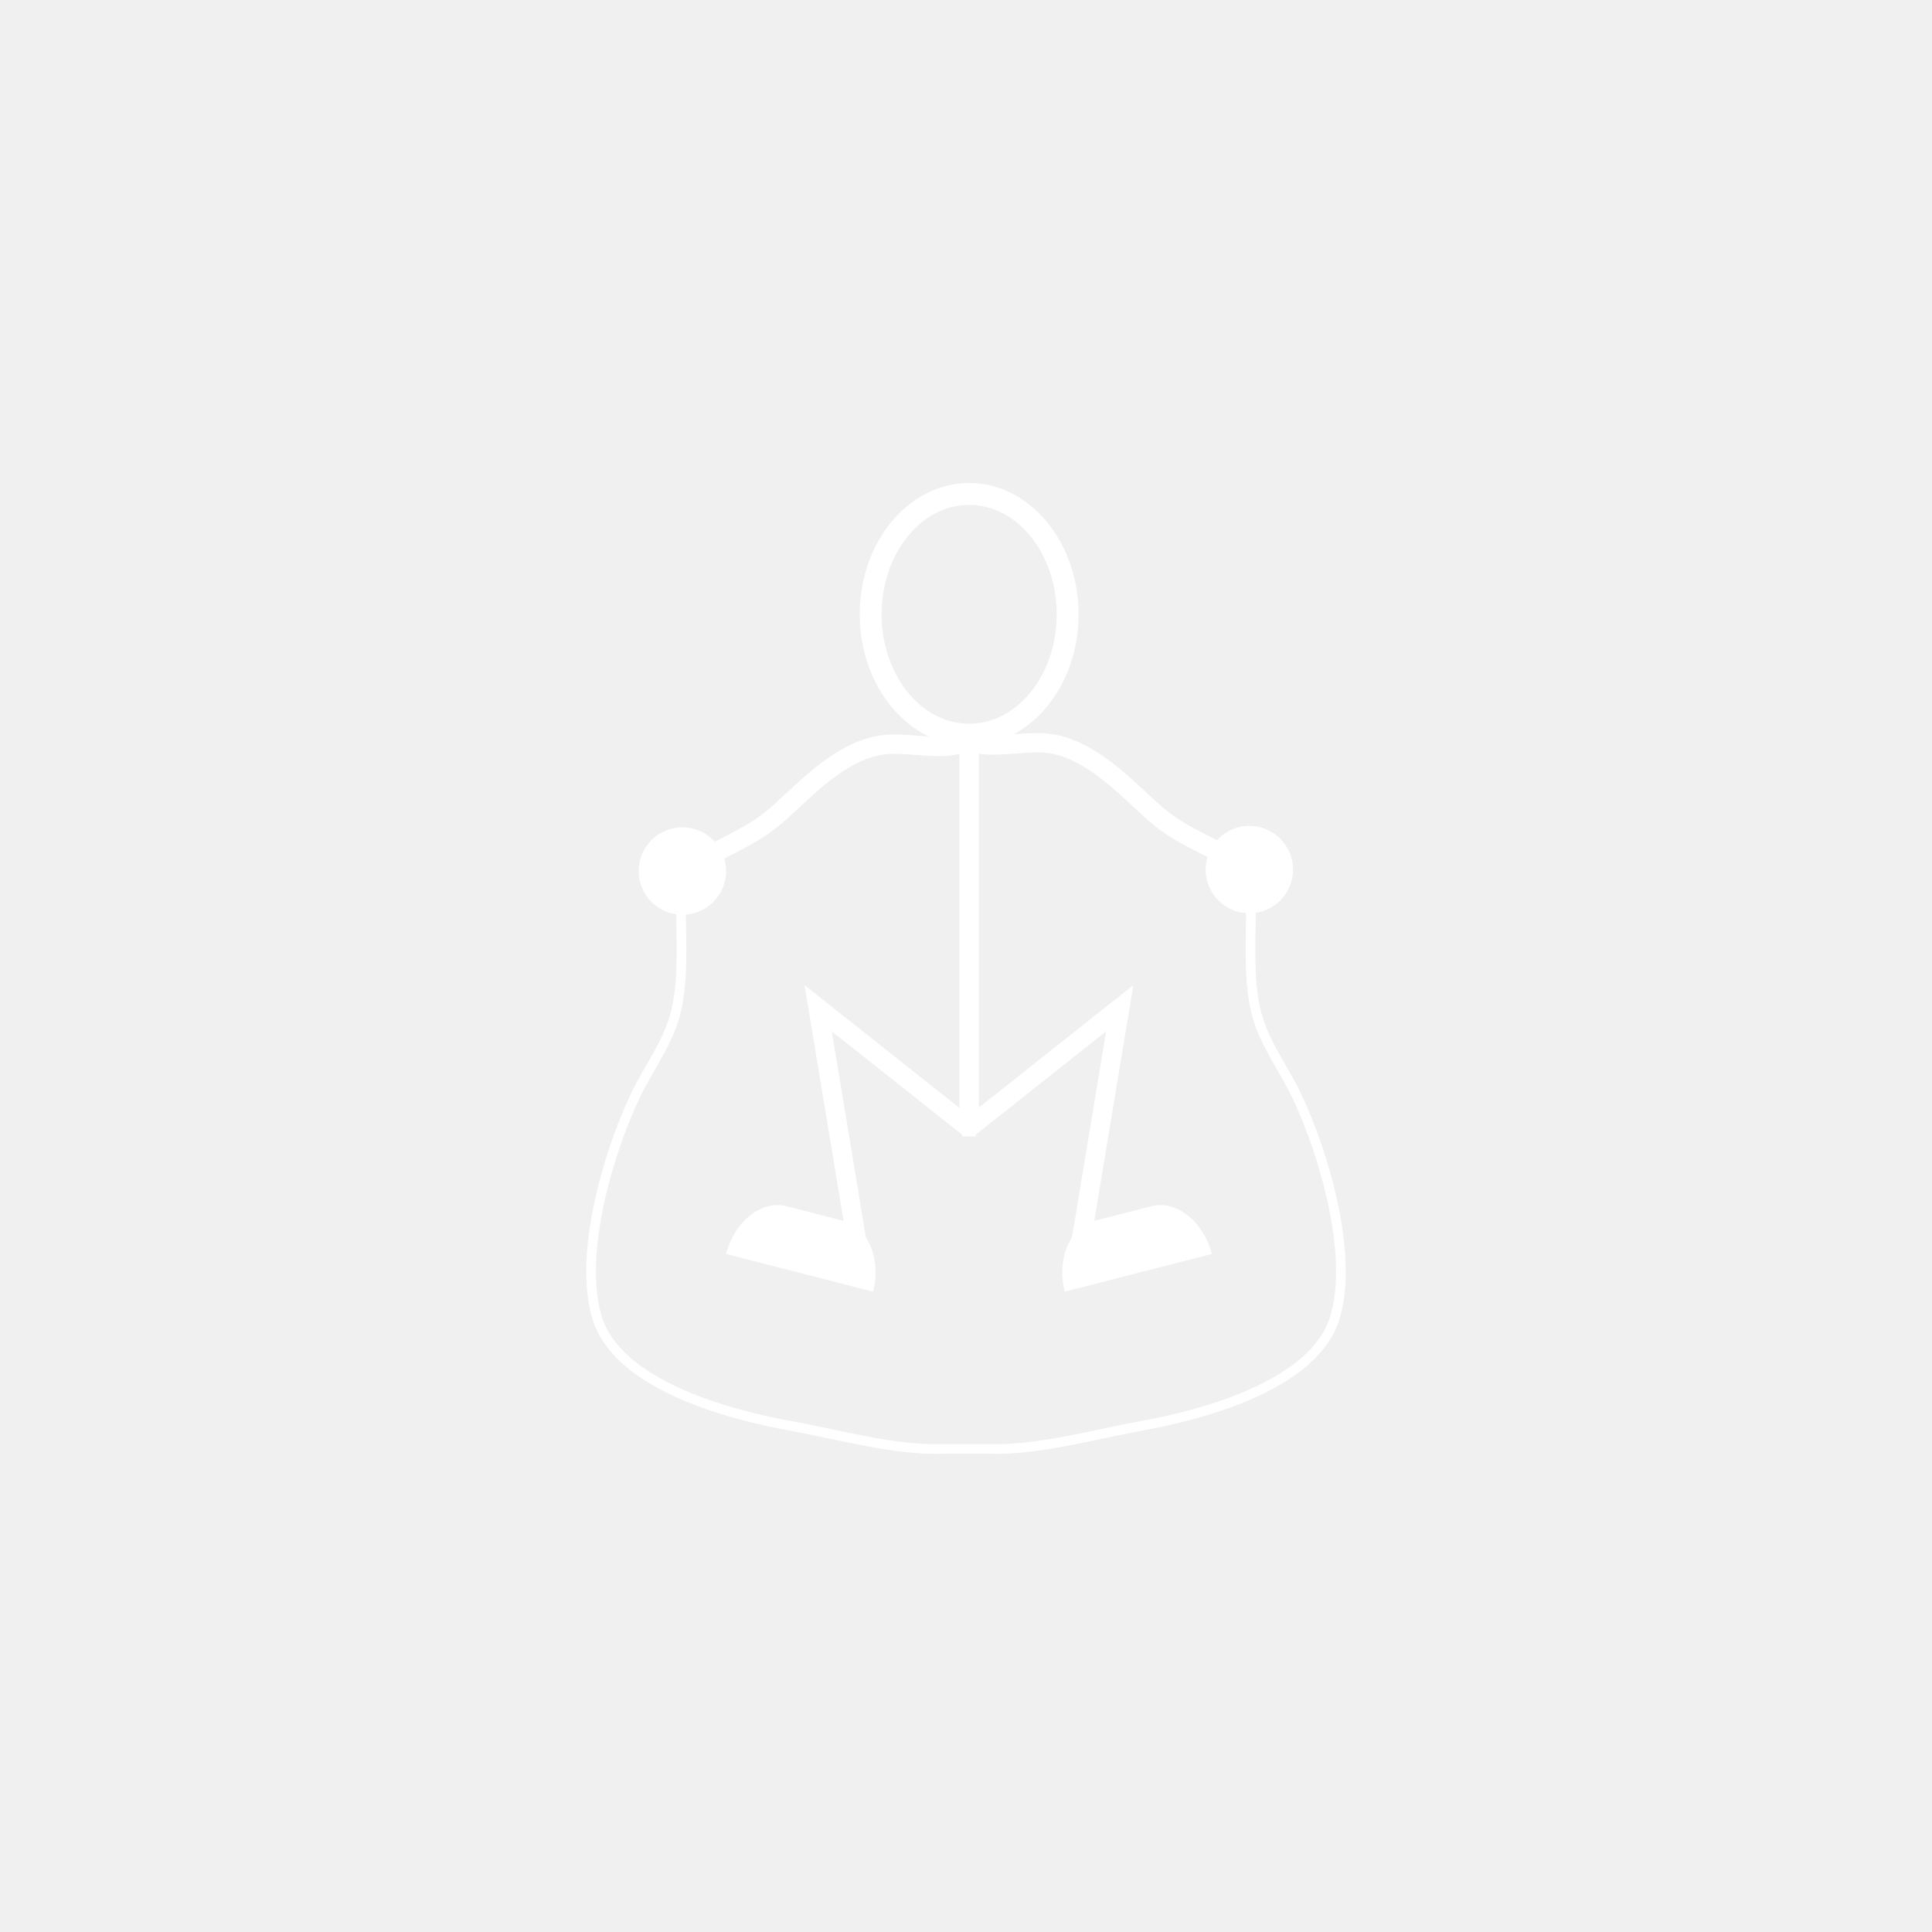
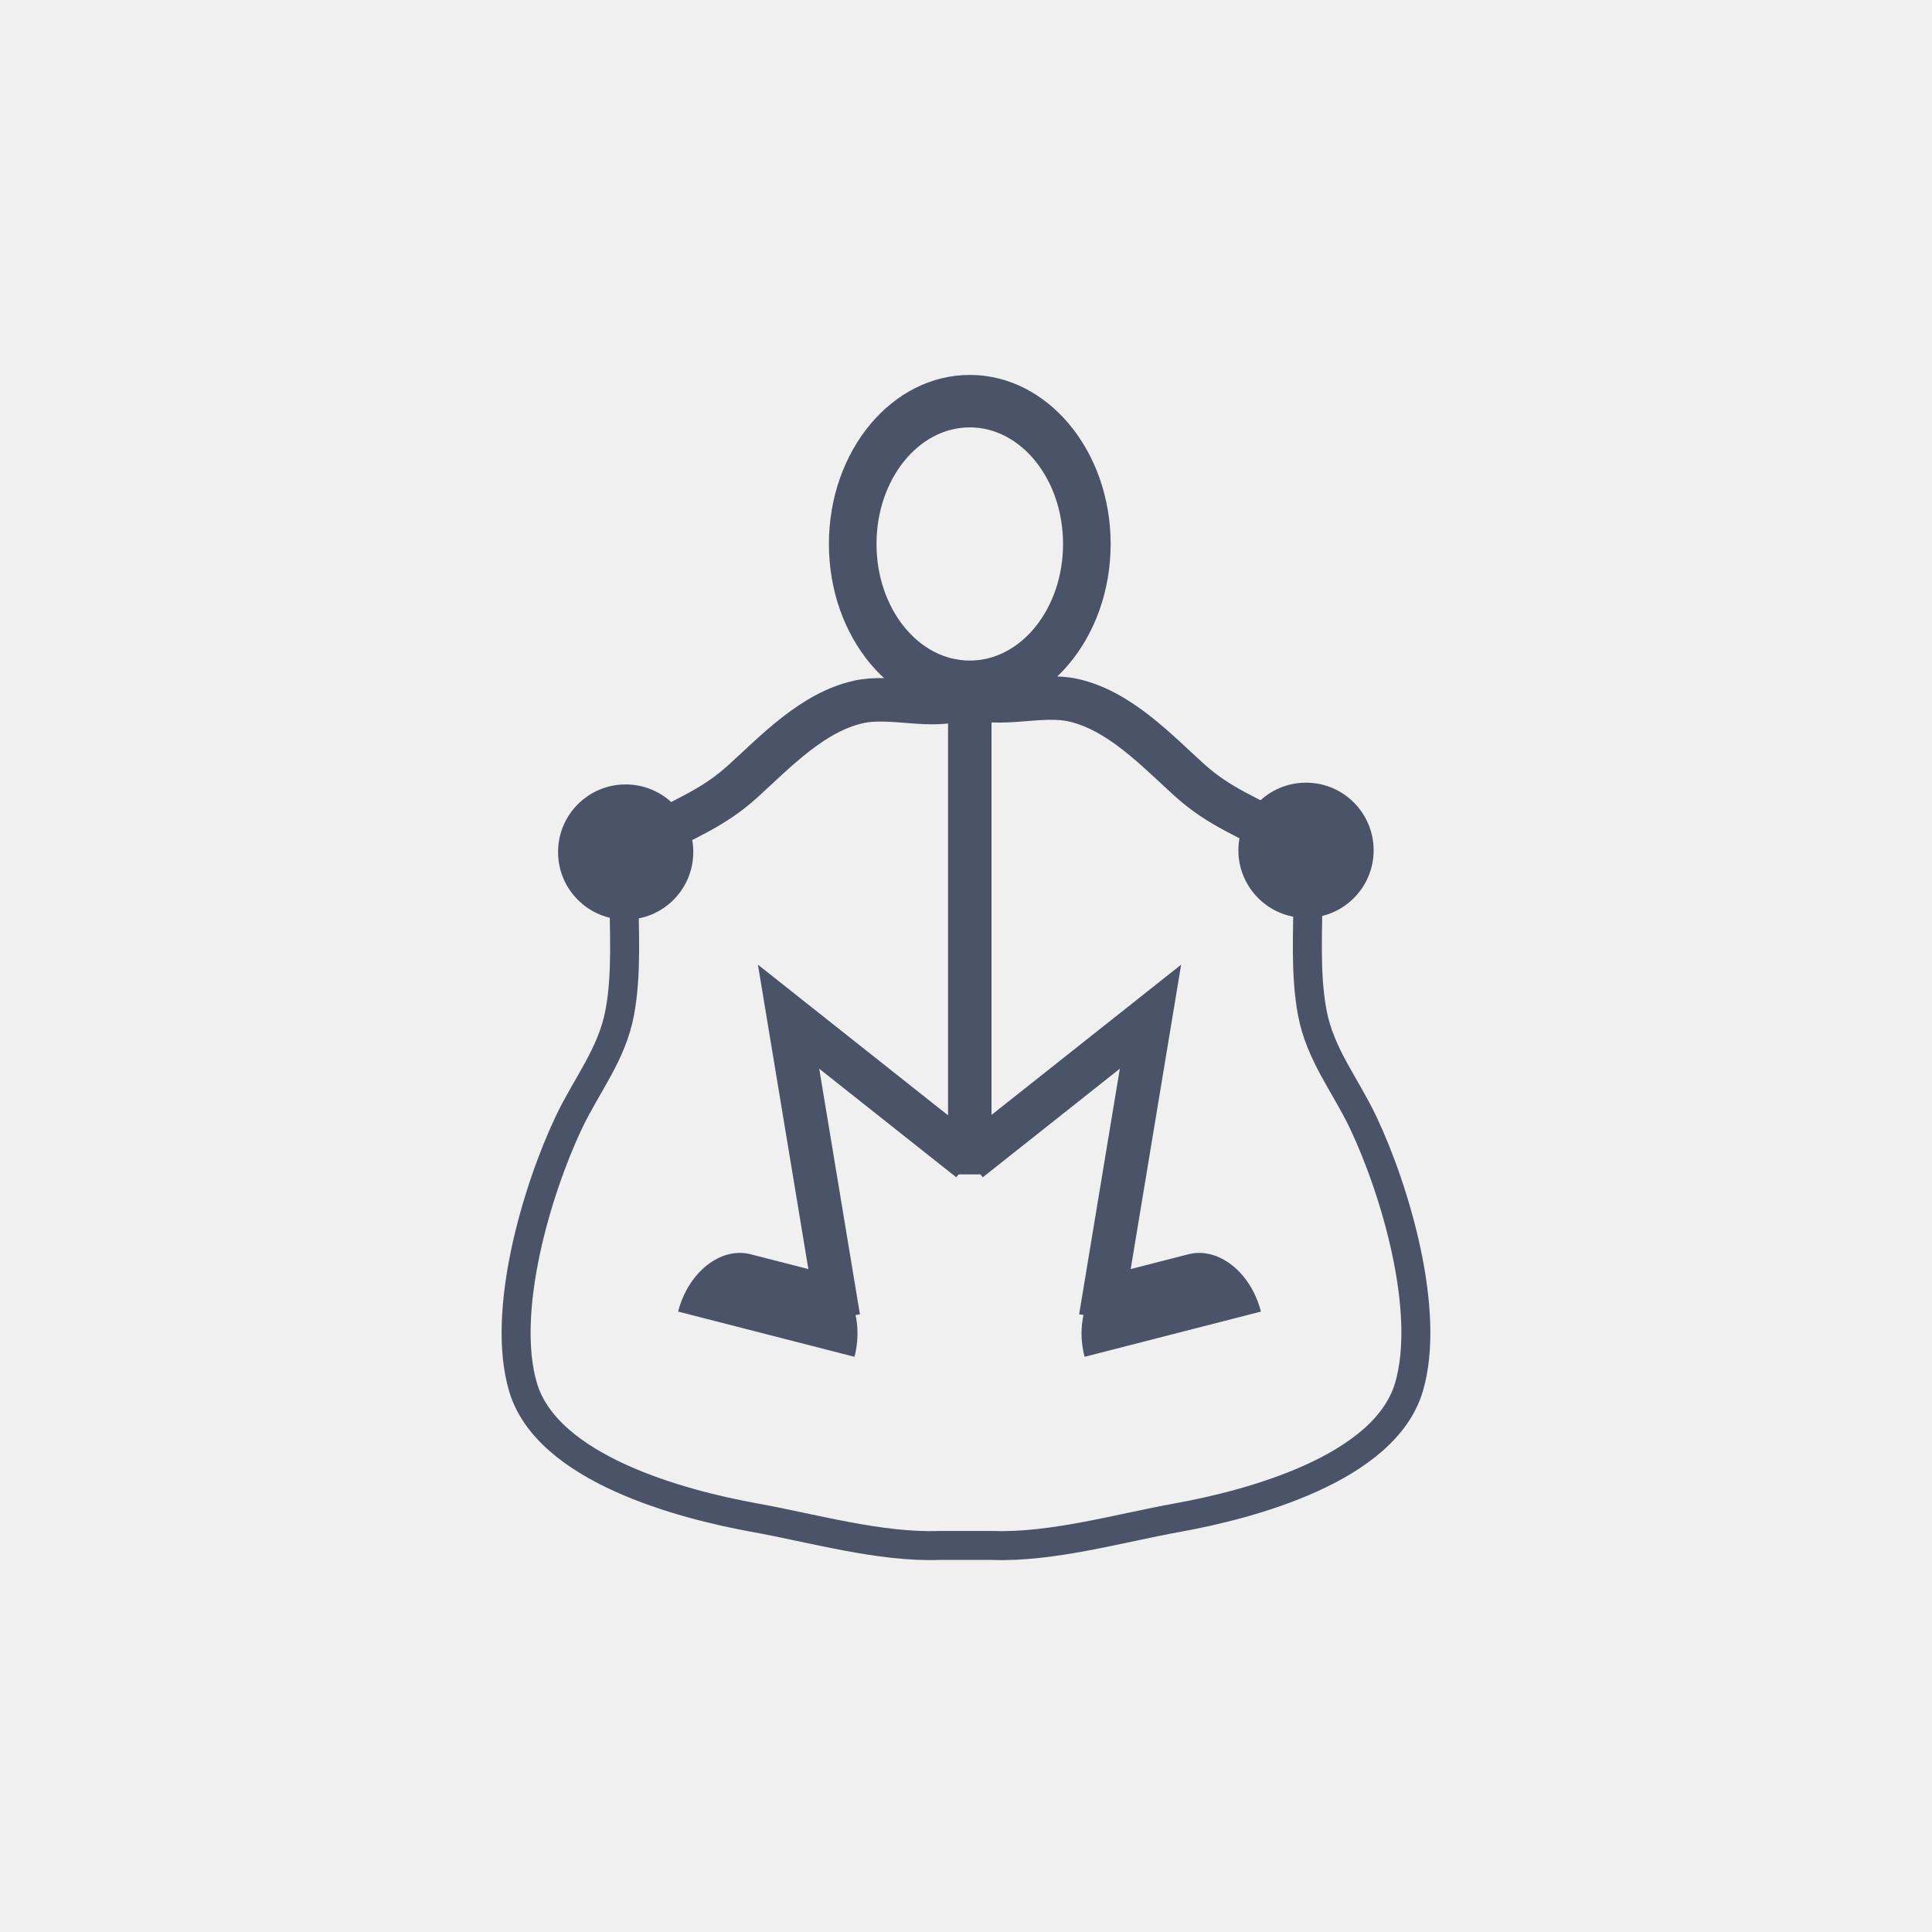
- <svg xmlns="http://www.w3.org/2000/svg" version="1.1" x="0px" y="0px" width="400px" height="400px" viewBox="0 0 400 400" enable-background="new 0 0 400 400" xml:space="preserve">
-   <g id="Layer_1">
-     <path fill="#FFFFFF" d="M-1150.296,180.463c-27.45,0-49.704,22.253-49.704,49.704s22.254,49.704,49.704,49.704   c27.451,0,49.703-22.253,49.703-49.704S-1122.846,180.463-1150.296,180.463z M-1150.297,271.588   c-22.876,0-41.42-18.546-41.42-41.421s18.544-41.42,41.42-41.42c22.875,0,41.42,18.545,41.42,41.42   S-1127.421,271.588-1150.297,271.588z" />
-     <path fill="#FFFFFF" d="M-969.704,180.463c-27.451,0-49.706,22.253-49.706,49.704s22.255,49.704,49.706,49.704   S-920,257.618-920,230.167S-942.253,180.463-969.704,180.463z M-969.706,271.588c-22.874,0-41.422-18.546-41.422-41.421   s18.548-41.42,41.422-41.42c22.876,0,41.423,18.545,41.423,41.42S-946.83,271.588-969.706,271.588z" />
-     <path fill="#FFFFFF" d="M-1150.297,211.942c-10.064,0-18.225,8.162-18.225,18.225c0,10.064,8.161,18.226,18.225,18.226   s18.225-8.161,18.225-18.226C-1132.072,220.104-1140.232,211.942-1150.297,211.942z M-1150.297,244.745   c-8.053,0-14.581-6.524-14.581-14.578s6.528-14.58,14.581-14.58s14.58,6.526,14.58,14.58S-1142.244,244.745-1150.297,244.745z" />
-     <path fill="#FFFFFF" d="M-969.706,211.942c-10.063,0-18.224,8.162-18.224,18.225c0,10.064,8.16,18.226,18.224,18.226   c10.064,0,18.226-8.161,18.226-18.226C-951.48,220.104-959.642,211.942-969.706,211.942z M-969.706,244.745   c-8.052,0-14.58-6.524-14.58-14.578s6.528-14.58,14.58-14.58c8.054,0,14.578,6.526,14.578,14.58S-961.652,244.745-969.706,244.745z   " />
-     <circle fill="#FFFFFF" cx="-1069.114" cy="230.167" r="14.911" />
-     <polyline fill="none" stroke="#FFFFFF" stroke-width="6.627" stroke-miterlimit="10" points="-1074.801,233.48 -1118.818,150.641    -1019.41,150.641 -1019.41,147.327 -1069.114,230.167 -969.706,230.167 -1019.41,147.327  " />
-     <path fill="#FFFFFF" d="M-1003.24,133.396c0,2.744-2.331,4.97-5.207,4.97h-22.722c-2.876,0-5.207-2.226-5.207-4.97l0,0   c0-2.746,2.331-4.971,5.207-4.971h22.722C-1005.571,128.425-1003.24,130.65-1003.24,133.396L-1003.24,133.396z" />
-     <line fill="none" stroke="#FFFFFF" stroke-width="6.627" stroke-miterlimit="10" x1="-1019.808" y1="133.396" x2="-1019.41" y2="147.327" />
-     <path fill="none" stroke="#FFFFFF" stroke-width="4.191" stroke-miterlimit="10" d="M-1054.203,260.014   c0,0.915-1.187,1.656-2.649,1.656h-7.954c-1.463,0-2.65-0.741-2.65-1.656l0,0c0-0.914,1.188-1.656,2.65-1.656h7.954   C-1055.39,258.357-1054.203,259.1-1054.203,260.014L-1054.203,260.014z" />
-     <path fill="none" stroke="#FFFFFF" stroke-width="4.191" stroke-miterlimit="10" d="M-1068.173,198.688   c0,0.916-1.188,1.658-2.651,1.658h-7.953c-1.463,0-2.65-0.742-2.65-1.658l0,0c0-0.914,1.187-1.656,2.65-1.656h7.953   C-1069.362,197.032-1068.173,197.774-1068.173,198.688L-1068.173,198.688z" />
-     <line fill="none" stroke="#FFFFFF" stroke-width="4.646" stroke-miterlimit="10" x1="-1074.801" y1="198.688" x2="-1060.831" y2="260.014" />
-     <path fill="none" stroke="#FFFFFF" stroke-width="6.627" stroke-miterlimit="10" d="M-1131.878,133.408   c-2.107-0.704-3.813-1.542-4.992-2.472c-1.178-0.932-1.83-1.954-1.83-3.029c0-1.074,0.652-2.097,1.83-3.026   c1.178-0.931,2.884-1.769,4.992-2.472c2.107-0.705,4.617-1.274,7.404-1.667c2.787-0.395,5.852-0.612,9.068-0.612   c3.216,0,6.279,0.217,9.066,0.612c2.786,0.394,4.912,0.479,4.912,0.479l-49.646,110.604" />
-     <g>
-       <path d="M-219.086,60c-17.518,0-31.718,17.041-31.718,38.061c0,21.021,14.2,38.062,31.718,38.062    c17.517,0,31.718-17.04,31.718-38.062C-187.368,77.041-201.569,60-219.086,60z M-219.086,129.779    c-14.014,0-25.374-14.201-25.374-31.718c0-17.516,11.36-31.718,25.374-31.718s25.374,14.202,25.374,31.718    C-193.712,115.578-205.072,129.779-219.086,129.779z" />
-       <line fill="none" stroke="#000000" stroke-width="6.344" stroke-miterlimit="10" x1="-219.086" y1="136.123" x2="-219.086" y2="246.925" />
-       <polyline fill="none" stroke="#000000" stroke-width="6.344" stroke-miterlimit="10" points="-250.804,284.986 -262.856,212.245     -219.086,246.925   " />
-       <path d="M-289.535,283.473L-289.535,283.473c2.438-9.502,10.281-15.699,17.521-13.842l16.384,4.201    c7.241,1.857,11.134,11.064,8.697,20.567l0,0" />
-       <path fill="none" stroke="#000000" stroke-width="6.344" stroke-miterlimit="10" d="M-220.989,135.277    c-7.154,2.787-17.047-0.828-24.957,0.934c-11.074,2.464-19.983,11.93-27.947,19.167c-7.588,6.894-14.373,8.922-22.373,13.732" />
-       <circle cx="-302.205" cy="172.475" r="12.669" />
-       <path fill="none" stroke="#000000" stroke-width="6.344" stroke-miterlimit="10" d="M-219.086,134.854    c7.155,2.787,17.047-0.828,24.959,0.933c11.073,2.464,19.981,11.931,27.946,19.167c7.588,6.893,14.372,8.922,22.373,13.732" />
-       <circle cx="-137.871" cy="172.051" r="12.669" />
-       <polyline fill="none" stroke="#000000" stroke-width="6.344" stroke-miterlimit="10" points="-187.492,284.986 -175.438,212.245     -219.21,246.925   " />
-       <path d="M-148.761,283.473L-148.761,283.473c-2.437-9.502-10.28-15.699-17.521-13.842l-16.385,4.201    c-7.24,1.857-11.133,11.064-8.696,20.567l0,0" />
-       <path fill="none" stroke="#000000" stroke-width="2.537" stroke-miterlimit="10" d="M-137.389,181.796    c0,9.68-0.743,19.925,1.013,29.393c1.893,10.192,8.034,17.563,12.329,26.64c7.787,16.467,16.392,45.653,11.062,63.839    c-5.803,19.795-38.38,28.406-55.902,31.57c-14.077,2.541-30.283,7.223-44.624,6.726h-12.976    c-14.341,0.497-30.547-4.185-44.623-6.726c-17.523-3.164-50.101-11.775-55.903-31.57c-5.33-18.186,3.274-47.372,11.062-63.839    c4.295-9.076,10.437-16.447,12.329-26.64c1.756-9.468,1.013-19.713,1.013-29.393" />
-       <rect x="-221.158" y="245.283" width="4.027" height="4.127" />
-     </g>
-     <path d="M-730.297,180.463c-27.449,0-49.703,22.253-49.703,49.704s22.254,49.704,49.703,49.704   c27.451,0,49.703-22.253,49.703-49.704S-702.846,180.463-730.297,180.463z M-730.297,271.588c-22.876,0-41.42-18.546-41.42-41.421   s18.544-41.42,41.42-41.42c22.875,0,41.42,18.545,41.42,41.42S-707.422,271.588-730.297,271.588z" />
-     <path d="M-549.704,180.463c-27.451,0-49.706,22.253-49.706,49.704s22.255,49.704,49.706,49.704S-500,257.618-500,230.167   S-522.253,180.463-549.704,180.463z M-549.706,271.588c-22.874,0-41.422-18.546-41.422-41.421s18.548-41.42,41.422-41.42   c22.876,0,41.423,18.545,41.423,41.42S-526.83,271.588-549.706,271.588z" />
-     <path d="M-730.297,211.942c-10.064,0-18.225,8.162-18.225,18.225c0,10.064,8.16,18.226,18.225,18.226s18.225-8.161,18.225-18.226   C-712.072,220.104-720.232,211.942-730.297,211.942z M-730.297,244.745c-8.053,0-14.58-6.524-14.58-14.578s6.527-14.58,14.58-14.58   s14.58,6.526,14.58,14.58S-722.244,244.745-730.297,244.745z" />
-     <path d="M-549.706,211.942c-10.063,0-18.224,8.162-18.224,18.225c0,10.064,8.16,18.226,18.224,18.226   c10.064,0,18.226-8.161,18.226-18.226C-531.48,220.104-539.642,211.942-549.706,211.942z M-549.706,244.745   c-8.052,0-14.58-6.524-14.58-14.578s6.528-14.58,14.58-14.58c8.054,0,14.578,6.526,14.578,14.58S-541.652,244.745-549.706,244.745z   " />
-     <circle cx="-649.114" cy="230.167" r="14.911" />
-     <polyline fill="none" stroke="#000000" stroke-width="6.627" stroke-miterlimit="10" points="-654.801,233.48 -698.818,150.641    -599.41,150.641 -599.41,147.327 -649.114,230.167 -549.706,230.167 -599.41,147.327  " />
-     <path d="M-583.24,133.396c0,2.744-2.331,4.97-5.207,4.97h-22.722c-2.876,0-5.207-2.226-5.207-4.97l0,0   c0-2.746,2.331-4.971,5.207-4.971h22.722C-585.571,128.425-583.24,130.65-583.24,133.396L-583.24,133.396z" />
-     <line x1="-599.808" y1="133.396" x2="-599.41" y2="147.327" />
-     <path d="M-634.203,260.014c0,0.915-1.187,1.656-2.649,1.656h-7.954c-1.463,0-2.65-0.741-2.65-1.656l0,0   c0-0.914,1.188-1.656,2.65-1.656h7.954C-635.39,258.357-634.203,259.1-634.203,260.014L-634.203,260.014z" />
-     <path d="M-648.174,198.688c0,0.916-1.188,1.658-2.65,1.658h-7.953c-1.463,0-2.65-0.742-2.65-1.658l0,0   c0-0.914,1.188-1.656,2.65-1.656h7.953C-649.361,197.031-648.174,197.773-648.174,198.688L-648.174,198.688z" />
-     <line fill="none" stroke="#000000" stroke-width="4.646" stroke-miterlimit="10" x1="-654.801" y1="198.688" x2="-640.83" y2="260.014" />
-     <path fill="none" stroke="#000000" stroke-width="6.627" stroke-miterlimit="10" d="M-711.878,133.408   c-2.107-0.704-3.813-1.542-4.991-2.472c-1.178-0.932-1.83-1.954-1.83-3.029c0-1.074,0.652-2.097,1.83-3.026   c1.178-0.931,2.884-1.769,4.991-2.472c2.107-0.705,4.616-1.274,7.403-1.667c2.787-0.395,5.852-0.612,9.068-0.612   c3.216,0,6.279,0.217,9.066,0.612c2.785,0.394,4.912,0.479,4.912,0.479l-49.646,110.604" />
-     <g>
-       <rect x="545" y="233.699" width="150" height="50" />
-       <rect x="595" y="174.394" width="100" height="50" />
-       <rect x="645" y="116.301" width="50" height="50" />
-     </g>
-     <g>
-       <rect x="965" y="233.699" fill="#FFFFFF" width="150" height="50" />
-       <rect x="1015" y="174.395" fill="#FFFFFF" width="100" height="50" />
-       <rect x="1065" y="116.301" fill="#FFFFFF" width="50" height="50" />
-     </g>
-     <path fill="#FFFFFF" d="M200.652,100c-12.513,0-22.655,12.172-22.655,27.187c0,15.016,10.143,27.187,22.655,27.187   c12.512,0,22.655-12.171,22.655-27.187C223.308,112.172,213.164,100,200.652,100z M200.652,149.842   c-10.01,0-18.124-10.144-18.124-22.656c0-12.512,8.114-22.655,18.124-22.655s18.124,10.144,18.124,22.655   C218.776,139.699,210.662,149.842,200.652,149.842z" />
-     <line fill="none" stroke="#FFFFFF" stroke-width="4" stroke-miterlimit="10" x1="200.652" y1="154.374" x2="200.652" y2="233.518" />
-     <polyline fill="none" stroke="#FFFFFF" stroke-width="4" stroke-miterlimit="10" points="177.997,260.704 169.388,208.747    200.652,233.518  " />
-     <path fill="#FFFFFF" d="M150.331,259.624L150.331,259.624c1.741-6.788,7.344-11.215,12.516-9.888l11.703,3.001   c5.172,1.326,7.952,7.903,6.212,14.691l0,0" />
-     <path fill="none" stroke="#FFFFFF" stroke-width="4" stroke-miterlimit="10" d="M199.293,153.77   c-5.11,1.991-12.177-0.591-17.827,0.667c-7.91,1.76-14.273,8.522-19.962,13.69c-5.42,4.924-10.267,6.373-15.98,9.809" />
-     <circle fill="#FFFFFF" cx="141.282" cy="180.339" r="9.049" />
-     <path fill="none" stroke="#FFFFFF" stroke-width="4" stroke-miterlimit="10" d="M200.652,153.467   c5.11,1.991,12.177-0.591,17.827,0.667c7.909,1.76,14.272,8.522,19.962,13.69c5.42,4.924,10.266,6.374,15.98,9.809" />
-     <circle fill="#FFFFFF" cx="258.663" cy="180.037" r="9.05" />
-     <polyline fill="none" stroke="#FFFFFF" stroke-width="4" stroke-miterlimit="10" points="223.219,260.704 231.828,208.747    200.563,233.518  " />
-     <path fill="#FFFFFF" d="M250.885,259.624L250.885,259.624c-1.741-6.788-7.344-11.215-12.516-9.888l-11.703,3.001   c-5.172,1.326-7.952,7.903-6.211,14.691l0,0" />
-     <path fill="none" stroke="#FFFFFF" stroke-width="2" stroke-miterlimit="10" d="M259.007,186.998c0,6.915-0.53,14.232,0.724,20.995   c1.352,7.28,5.738,12.546,8.807,19.028c5.562,11.762,11.708,32.609,7.9,45.6c-4.145,14.139-27.414,20.29-39.93,22.55   c-10.055,1.815-21.63,5.159-31.874,4.804h-9.269c-10.243,0.355-21.819-2.988-31.873-4.804c-12.517-2.26-35.786-8.411-39.931-22.55   c-3.808-12.99,2.338-33.838,7.9-45.6c3.068-6.482,7.455-11.748,8.807-19.028c1.254-6.763,0.724-14.08,0.724-20.995" />
-     <rect x="199.172" y="232.345" fill="#FFFFFF" width="2.877" height="2.948" />
+ <svg xmlns="http://www.w3.org/2000/svg" version="1.1" id="Layer_1" x="0px" y="0px" width="400px" height="400px" viewBox="0 0 400 400" enable-background="new 0 0 400 400" xml:space="preserve">
+   <path fill="#FFFFFF" d="M-1150.296,180.463c-27.45,0-49.704,22.253-49.704,49.704s22.254,49.704,49.704,49.704  c27.451,0,49.703-22.253,49.703-49.704S-1122.846,180.463-1150.296,180.463z M-1150.297,271.588  c-22.876,0-41.42-18.546-41.42-41.421s18.544-41.42,41.42-41.42c22.875,0,41.42,18.545,41.42,41.42  S-1127.421,271.588-1150.297,271.588z" />
+   <path fill="#FFFFFF" d="M-969.704,180.463c-27.451,0-49.706,22.253-49.706,49.704s22.255,49.704,49.706,49.704  c27.451,0,49.704-22.253,49.704-49.704S-942.253,180.463-969.704,180.463z M-969.706,271.588c-22.874,0-41.422-18.546-41.422-41.421  s18.548-41.42,41.422-41.42c22.876,0,41.423,18.545,41.423,41.42S-946.83,271.588-969.706,271.588z" />
+   <path fill="#FFFFFF" d="M-1150.297,211.941c-10.064,0-18.225,8.162-18.225,18.226s8.161,18.226,18.225,18.226  s18.225-8.16,18.225-18.226C-1132.072,220.104-1140.232,211.941-1150.297,211.941z M-1150.297,244.745  c-8.053,0-14.581-6.524-14.581-14.578s6.528-14.58,14.581-14.58c8.053,0,14.58,6.526,14.58,14.58  S-1142.244,244.745-1150.297,244.745z" />
+   <path fill="#FFFFFF" d="M-969.706,211.941c-10.063,0-18.224,8.162-18.224,18.226s8.16,18.226,18.224,18.226  s18.226-8.16,18.226-18.226C-951.48,220.104-959.642,211.941-969.706,211.941z M-969.706,244.745c-8.052,0-14.58-6.524-14.58-14.578  s6.528-14.58,14.58-14.58c8.054,0,14.578,6.526,14.578,14.58S-961.652,244.745-969.706,244.745z" />
+   <circle fill="#FFFFFF" cx="-1069.114" cy="230.167" r="14.911" />
+   <polyline fill="none" stroke="#FFFFFF" stroke-width="6.627" stroke-miterlimit="10" points="-1074.801,233.48 -1118.818,150.641   -1019.41,150.641 -1019.41,147.327 -1069.114,230.167 -969.706,230.167 -1019.41,147.327 " />
+   <path fill="#FFFFFF" d="M-1003.24,133.396c0,2.744-2.331,4.97-5.207,4.97h-22.722c-2.876,0-5.207-2.226-5.207-4.97l0,0  c0-2.746,2.331-4.971,5.207-4.971h22.722C-1005.571,128.425-1003.24,130.65-1003.24,133.396L-1003.24,133.396z" />
+   <line fill="none" stroke="#FFFFFF" stroke-width="6.627" stroke-miterlimit="10" x1="-1019.808" y1="133.396" x2="-1019.41" y2="147.327" />
+   <path fill="none" stroke="#FFFFFF" stroke-width="4.191" stroke-miterlimit="10" d="M-1054.203,260.014  c0,0.916-1.187,1.656-2.649,1.656h-7.954c-1.463,0-2.65-0.74-2.65-1.656l0,0c0-0.914,1.188-1.656,2.65-1.656h7.954  C-1055.39,258.357-1054.203,259.1-1054.203,260.014L-1054.203,260.014z" />
+   <path fill="none" stroke="#FFFFFF" stroke-width="4.191" stroke-miterlimit="10" d="M-1068.173,198.688  c0,0.916-1.188,1.658-2.651,1.658h-7.953c-1.463,0-2.65-0.742-2.65-1.658l0,0c0-0.914,1.187-1.656,2.65-1.656h7.953  C-1069.362,197.032-1068.173,197.774-1068.173,198.688L-1068.173,198.688z" />
+   <line fill="none" stroke="#FFFFFF" stroke-width="4.646" stroke-miterlimit="10" x1="-1074.801" y1="198.688" x2="-1060.831" y2="260.014" />
+   <path fill="none" stroke="#FFFFFF" stroke-width="6.627" stroke-miterlimit="10" d="M-1131.878,133.408  c-2.107-0.704-3.813-1.542-4.992-2.472c-1.178-0.932-1.83-1.954-1.83-3.029c0-1.074,0.652-2.097,1.83-3.026  c1.178-0.931,2.884-1.769,4.992-2.472c2.107-0.705,4.617-1.274,7.404-1.667c2.787-0.395,5.852-0.612,9.068-0.612  c3.216,0,6.279,0.217,9.066,0.612c2.786,0.394,4.912,0.479,4.912,0.479l-49.646,110.604" />
+   <g>
+     <path d="M-219.086,60c-17.518,0-31.718,17.041-31.718,38.061c0,21.021,14.2,38.062,31.718,38.062   c17.517,0,31.718-17.04,31.718-38.062C-187.368,77.041-201.569,60-219.086,60z M-219.086,129.779   c-14.014,0-25.374-14.201-25.374-31.718c0-17.516,11.36-31.718,25.374-31.718c14.014,0,25.374,14.202,25.374,31.718   C-193.712,115.578-205.072,129.779-219.086,129.779z" />
+     <line fill="none" stroke="#000000" stroke-width="6.344" stroke-miterlimit="10" x1="-219.086" y1="136.123" x2="-219.086" y2="246.925" />
+     <polyline fill="none" stroke="#000000" stroke-width="6.344" stroke-miterlimit="10" points="-250.804,284.986 -262.856,212.245    -219.086,246.925  " />
+     <path d="M-289.535,283.473L-289.535,283.473c2.438-9.502,10.281-15.699,17.521-13.842l16.384,4.201   c7.241,1.857,11.134,11.064,8.697,20.566l0,0" />
+     <path fill="none" stroke="#000000" stroke-width="6.344" stroke-miterlimit="10" d="M-220.989,135.277   c-7.154,2.787-17.047-0.828-24.957,0.934c-11.074,2.464-19.983,11.93-27.947,19.167c-7.588,6.894-14.373,8.922-22.373,13.732" />
+     <circle cx="-302.205" cy="172.475" r="12.669" />
+     <path fill="none" stroke="#000000" stroke-width="6.344" stroke-miterlimit="10" d="M-219.086,134.854   c7.155,2.787,17.047-0.828,24.959,0.933c11.073,2.464,19.981,11.931,27.946,19.167c7.588,6.893,14.372,8.922,22.373,13.732" />
+     <circle cx="-137.871" cy="172.051" r="12.669" />
+     <polyline fill="none" stroke="#000000" stroke-width="6.344" stroke-miterlimit="10" points="-187.492,284.986 -175.438,212.245    -219.21,246.925  " />
+     <path d="M-148.761,283.473L-148.761,283.473c-2.438-9.502-10.28-15.699-17.521-13.842l-16.385,4.201   c-7.24,1.857-11.133,11.064-8.696,20.566l0,0" />
+     <path fill="none" stroke="#000000" stroke-width="2.537" stroke-miterlimit="10" d="M-137.389,181.796   c0,9.68-0.743,19.925,1.013,29.394c1.893,10.191,8.034,17.562,12.329,26.64c7.787,16.467,16.392,45.653,11.062,63.839   c-5.803,19.795-38.38,28.406-55.902,31.57c-14.077,2.541-30.283,7.223-44.624,6.726h-12.976   c-14.341,0.497-30.547-4.185-44.623-6.726c-17.523-3.164-50.101-11.775-55.903-31.57c-5.33-18.186,3.274-47.372,11.062-63.839   c4.295-9.076,10.437-16.447,12.329-26.64c1.756-9.469,1.013-19.713,1.013-29.394" />
+     <rect x="-221.158" y="245.283" width="4.027" height="4.127" />
  </g>
+   <path d="M-730.297,180.463c-27.449,0-49.703,22.253-49.703,49.704s22.254,49.704,49.703,49.704  c27.451,0,49.703-22.253,49.703-49.704S-702.846,180.463-730.297,180.463z M-730.297,271.588c-22.876,0-41.42-18.546-41.42-41.421  s18.544-41.42,41.42-41.42c22.875,0,41.42,18.545,41.42,41.42S-707.422,271.588-730.297,271.588z" />
+   <path d="M-549.704,180.463c-27.451,0-49.706,22.253-49.706,49.704s22.255,49.704,49.706,49.704  c27.451,0,49.704-22.253,49.704-49.704S-522.253,180.463-549.704,180.463z M-549.706,271.588c-22.874,0-41.422-18.546-41.422-41.421  s18.548-41.42,41.422-41.42c22.876,0,41.423,18.545,41.423,41.42S-526.83,271.588-549.706,271.588z" />
+   <path d="M-730.297,211.941c-10.064,0-18.225,8.162-18.225,18.226s8.16,18.226,18.225,18.226s18.225-8.16,18.225-18.226  C-712.072,220.104-720.232,211.941-730.297,211.941z M-730.297,244.745c-8.053,0-14.58-6.524-14.58-14.578s6.527-14.58,14.58-14.58  c8.053,0,14.58,6.526,14.58,14.58S-722.244,244.745-730.297,244.745z" />
+   <path d="M-549.706,211.941c-10.063,0-18.224,8.162-18.224,18.226s8.16,18.226,18.224,18.226s18.226-8.16,18.226-18.226  C-531.48,220.104-539.642,211.941-549.706,211.941z M-549.706,244.745c-8.052,0-14.58-6.524-14.58-14.578s6.528-14.58,14.58-14.58  c8.054,0,14.578,6.526,14.578,14.58S-541.652,244.745-549.706,244.745z" />
+   <circle cx="-649.114" cy="230.167" r="14.911" />
+   <polyline fill="none" stroke="#000000" stroke-width="6.627" stroke-miterlimit="10" points="-654.801,233.48 -698.818,150.641   -599.41,150.641 -599.41,147.327 -649.114,230.167 -549.706,230.167 -599.41,147.327 " />
+   <path d="M-583.24,133.396c0,2.744-2.331,4.97-5.207,4.97h-22.722c-2.876,0-5.207-2.226-5.207-4.97l0,0  c0-2.746,2.331-4.971,5.207-4.971h22.722C-585.571,128.425-583.24,130.65-583.24,133.396L-583.24,133.396z" />
+   <line fill="none" x1="-599.808" y1="133.396" x2="-599.41" y2="147.327" />
+   <path d="M-634.203,260.014c0,0.916-1.187,1.656-2.649,1.656h-7.954c-1.463,0-2.65-0.74-2.65-1.656l0,0  c0-0.914,1.188-1.656,2.65-1.656h7.954C-635.39,258.357-634.203,259.1-634.203,260.014L-634.203,260.014z" />
+   <path d="M-648.174,198.688c0,0.916-1.188,1.658-2.65,1.658h-7.953c-1.463,0-2.65-0.742-2.65-1.658l0,0  c0-0.914,1.188-1.656,2.65-1.656h7.953C-649.361,197.031-648.174,197.773-648.174,198.688L-648.174,198.688z" />
+   <line fill="none" stroke="#000000" stroke-width="4.646" stroke-miterlimit="10" x1="-654.801" y1="198.688" x2="-640.83" y2="260.014" />
+   <path fill="none" stroke="#000000" stroke-width="6.627" stroke-miterlimit="10" d="M-711.878,133.408  c-2.107-0.704-3.813-1.542-4.991-2.472c-1.178-0.932-1.83-1.954-1.83-3.029c0-1.074,0.652-2.097,1.83-3.026  c1.178-0.931,2.884-1.769,4.991-2.472c2.107-0.705,4.616-1.274,7.403-1.667c2.787-0.395,5.852-0.612,9.068-0.612  c3.216,0,6.279,0.217,9.066,0.612c2.785,0.394,4.912,0.479,4.912,0.479l-49.646,110.604" />
+   <g>
+     <rect x="545" y="233.699" width="150" height="50" />
+     <rect x="595" y="174.394" width="100" height="50" />
+     <rect x="645" y="116.301" width="50" height="50" />
+   </g>
+   <g>
+     <rect x="965" y="233.699" fill="#FFFFFF" width="150" height="50" />
+     <rect x="1015" y="174.395" fill="#FFFFFF" width="100" height="50" />
+     <rect x="1065" y="116.301" fill="#FFFFFF" width="50" height="50" />
+   </g>
+   <path fill="#4B5369" d="M200.782,77.625c-16.108,0-29.165,15.669-29.165,35s13.058,35,29.165,35c16.108,0,29.165-15.669,29.165-35  C229.949,93.294,216.891,77.625,200.782,77.625z M200.782,136.763c-10.666,0-19.311-10.808-19.311-24.14  c0-13.332,8.645-24.138,19.311-24.138c10.666,0,19.31,10.808,19.31,24.138C220.092,125.956,211.448,136.763,200.782,136.763z" />
+   <line fill="none" stroke="#4B5369" stroke-width="9" stroke-miterlimit="10" x1="200.782" y1="145.249" x2="200.782" y2="240.221" />
+   <polyline fill="none" stroke="#4B5369" stroke-width="9" stroke-miterlimit="10" points="173.597,272.845 163.266,210.497   200.782,240.221 " />
+   <path fill="#4B5369" d="M140.397,271.548L140.397,271.548c2.09-8.146,8.812-13.457,15.02-11.864l14.043,3.6  c6.207,1.592,9.542,9.485,7.455,17.63l0,0" />
+   <path fill="none" stroke="#4B5369" stroke-width="9" stroke-miterlimit="10" d="M199.152,144.524  c-6.132,2.389-14.612-0.709-21.393,0.801c-9.492,2.112-17.127,10.226-23.954,16.427c-6.504,5.909-12.32,7.648-19.176,11.771" />
+   <circle fill="#4B5369" cx="129.539" cy="176.407" r="14" />
+   <path fill="none" stroke="#4B5369" stroke-width="9" stroke-miterlimit="10" d="M200.782,144.16  c6.132,2.39,14.613-0.709,21.392,0.801c9.492,2.112,17.128,10.227,23.955,16.428c6.506,5.909,12.32,7.649,19.176,11.771" />
+   <circle fill="#4B5369" cx="270.396" cy="176.044" r="14" />
+   <polyline fill="none" stroke="#4B5369" stroke-width="9" stroke-miterlimit="10" points="227.863,272.845 238.194,210.497   200.676,240.221 " />
+   <path fill="#4B5369" d="M261.062,271.548L261.062,271.548c-2.089-8.146-8.812-13.457-15.019-11.864l-14.044,3.6  c-6.206,1.592-9.543,9.485-7.453,17.63l0,0" />
+   <path fill="none" stroke="#4B5369" stroke-width="6" stroke-miterlimit="10" d="M270.808,184.398c0,8.298-0.636,17.079,0.868,25.193  c1.624,8.737,6.887,15.056,10.569,22.835c6.675,14.114,14.05,39.13,9.479,54.719c-4.973,16.967-32.896,24.349-47.916,27.06  c-12.065,2.179-25.954,6.191-38.248,5.765h-11.122c-12.292,0.427-26.184-3.586-38.248-5.765  c-15.021-2.711-42.943-10.093-47.918-27.06c-4.568-15.588,2.806-40.604,9.48-54.719c3.682-7.779,8.947-14.098,10.569-22.835  c1.505-8.114,0.869-16.895,0.869-25.193" />
+   <rect x="198.232" y="238.021" fill="#4B5369" width="5" height="5.124" />
  <g id="Layer_2">
    <rect x="463.916" y="-214" width="286" height="428" />
    <g>
-       <path fill="#FFFFFF" stroke="#000000" stroke-width="4.532" stroke-miterlimit="10" d="M1486.422,253.181" />
-       <path fill="#FFFFFF" stroke="#000000" stroke-width="4.532" stroke-miterlimit="10" d="M1452.518,253.181" />
+       <path fill="#FFFFFF" stroke="#000000" stroke-width="4.532" stroke-miterlimit="10" d="M1486.422,253.182" />
+       <path fill="#FFFFFF" stroke="#000000" stroke-width="4.532" stroke-miterlimit="10" d="M1452.518,253.182" />
      <g>
-         <path fill="#FFFFFF" stroke="#000000" stroke-width="3.454" stroke-miterlimit="10" d="M1481.816,253.181h21.818     c6.771,0,13.221,1.571,19.087,4.411c5.867,2.841,11.15,6.949,15.588,12.027s8.028,11.126,10.509,17.84     c2.482,6.714,3.854,14.096,3.854,21.844l0,0l0,0l0,0l0,0" />
-         <path fill="#FFFFFF" stroke="#000000" stroke-width="3.454" stroke-miterlimit="10" d="M1367.327,309.303L1367.327,309.303     L1367.327,309.303L1367.327,309.303L1367.327,309.303c0-7.748,1.372-15.13,3.854-21.844c2.48-6.714,6.071-12.762,10.509-17.84     s9.722-9.187,15.589-12.027c5.866-2.84,12.317-4.411,19.087-4.411h21.817" />
+         <path fill="#FFFFFF" stroke="#000000" stroke-width="3.454" stroke-miterlimit="10" d="M1481.816,253.182h21.817     c6.771,0,13.222,1.57,19.087,4.41c5.867,2.842,11.15,6.949,15.588,12.027c4.438,5.078,8.028,11.126,10.51,17.84     s3.854,14.096,3.854,21.844l0,0l0,0l0,0l0,0" />
+         <path fill="#FFFFFF" stroke="#000000" stroke-width="3.454" stroke-miterlimit="10" d="M1367.327,309.303L1367.327,309.303     L1367.327,309.303L1367.327,309.303L1367.327,309.303c0-7.748,1.372-15.13,3.854-21.844c2.48-6.714,6.071-12.762,10.51-17.84     c4.438-5.078,9.722-9.188,15.589-12.027c5.865-2.84,12.316-4.41,19.087-4.41h21.817" />
      </g>
-       <path fill="#FFFFFF" stroke="#000000" stroke-width="4.336" stroke-miterlimit="10" d="M1514.106,125.722l3.454,93.903    c0,5.637-5.153,10.206-11.512,10.206h-92.098c-6.358,0-11.512-4.569-11.512-10.206l3.454-93.903" />
+       <path fill="#FFFFFF" stroke="#000000" stroke-width="4.336" stroke-miterlimit="10" d="M1514.105,125.722l3.454,93.903    c0,5.637-5.152,10.206-11.512,10.206h-92.098c-6.358,0-11.513-4.569-11.513-10.206l3.454-93.903" />
      <g>
        <circle cx="1437.839" cy="161.084" r="8.634" />
        <circle cx="1482.161" cy="161.084" r="8.634" />
      </g>
-       <path fill="none" stroke="#000000" stroke-width="3.454" stroke-miterlimit="10" d="M1486.478,190.44    c0,5.723-11.854,10.361-26.478,10.361s-26.478-4.639-26.478-10.361" />
-       <linearGradient id="SVGID_1_" gradientUnits="userSpaceOnUse" x1="1402.439" y1="123.095" x2="1517.561" y2="123.095">
+       <path fill="none" stroke="#000000" stroke-width="3.454" stroke-miterlimit="10" d="M1486.479,190.44    c0,5.723-11.854,10.361-26.479,10.361s-26.479-4.639-26.479-10.361" />
+       <linearGradient id="SVGID_1_" gradientUnits="userSpaceOnUse" x1="940.439" y1="649.906" x2="1055.56" y2="649.906" gradientTransform="matrix(1 0 0 -1 462 773)">
        <stop offset="0" style="stop-color:#FFFFFF" />
        <stop offset="1" style="stop-color:#000000" />
      </linearGradient>
-       <rect x="1402.439" y="109.855" fill="url(#SVGID_1_)" stroke="#000000" stroke-width="3.638" stroke-miterlimit="10" width="115.121" height="26.478" />
-       <path fill="#FFFFFF" stroke="#000000" stroke-width="4.328" stroke-miterlimit="10" d="M1516.409,139.787L1516.409,139.787    c5.562,0,10.073,4.51,10.073,10.073v5.181c0,5.562-4.511,10.073-10.073,10.073" />
-       <path fill="#FFFFFF" stroke="#000000" stroke-width="4.328" stroke-miterlimit="10" d="M1403.591,165.114L1403.591,165.114    c-5.562,0-10.073-4.511-10.073-10.073v-5.181c0-5.563,4.511-10.073,10.073-10.073" />
+       <rect x="1402.439" y="109.855" fill="url(#SVGID_1_)" stroke="#000000" stroke-width="3.638" stroke-miterlimit="10" width="115.12" height="26.478" />
+       <path fill="#FFFFFF" stroke="#000000" stroke-width="4.328" stroke-miterlimit="10" d="M1516.409,139.787L1516.409,139.787    c5.562,0,10.073,4.51,10.073,10.073v5.181c0,5.562-4.512,10.073-10.073,10.073" />
+       <path fill="#FFFFFF" stroke="#000000" stroke-width="4.328" stroke-miterlimit="10" d="M1403.591,165.114L1403.591,165.114    c-5.562,0-10.073-4.511-10.073-10.073v-5.181c0-5.563,4.512-10.073,10.073-10.073" />
      <g>
-         <line fill="#FFFFFF" stroke="#000000" stroke-width="2.302" stroke-miterlimit="10" x1="1470.505" y1="228.885" x2="1470.505" y2="261.239" />
-         <line fill="#FFFFFF" stroke="#000000" stroke-width="2.302" stroke-miterlimit="10" x1="1449.495" y1="261.239" x2="1449.495" y2="228.885" />
+         <line fill="none" stroke="#000000" stroke-width="2.302" stroke-miterlimit="10" x1="1470.505" y1="228.885" x2="1470.505" y2="261.239" />
+         <line fill="none" stroke="#000000" stroke-width="2.302" stroke-miterlimit="10" x1="1449.495" y1="261.239" x2="1449.495" y2="228.885" />
      </g>
      <g>
-         <rect x="1409.7" y="283.688" fill="#FFFFFF" stroke="#000000" stroke-width="2.463" stroke-miterlimit="10" width="100.73" height="61.014" />
+         <rect x="1409.7" y="283.688" fill="#FFFFFF" stroke="#000000" stroke-width="2.463" stroke-miterlimit="10" width="100.729" height="61.015" />
        <text transform="matrix(1 0 0 1 1419.84 328.5859)" font-family="'MyriadPro-Regular'" font-size="48.351">123</text>
        <g>
          <circle cx="1416.757" cy="291.171" r="3.454" />
          <circle cx="1416.757" cy="337.22" r="3.454" />
        </g>
        <g>
          <circle cx="1502.959" cy="291.171" r="3.454" />
          <circle cx="1502.959" cy="337.22" r="3.454" />
        </g>
-         <rect x="1409.569" y="250.362" width="11.512" height="32.75" />
-         <rect x="1498.354" y="250.362" width="11.512" height="32.75" />
+         <rect x="1409.569" y="250.361" width="11.512" height="32.75" />
+         <rect x="1498.354" y="250.361" width="11.513" height="32.75" />
      </g>
-       <line fill="none" stroke="#000000" stroke-width="3.454" stroke-miterlimit="10" x1="1434.674" y1="253.181" x2="1449.063" y2="253.181" />
-       <line fill="none" stroke="#000000" stroke-width="3.454" stroke-miterlimit="10" x1="1471.54" y1="253.181" x2="1486.422" y2="253.181" />
-       <path fill="#FFFFFF" stroke="#000000" stroke-width="4.328" stroke-miterlimit="10" d="M1517.561,138.06    c1.613-6.126-4.737-18.995-0.141-28.639c0.981-2.059-8.654,0.502-10.946,0.543c-5.639,0.101-11.291-0.093-16.903-0.73    c-9.35-1.062-17.185,8.478-29.154,4.958c-6.678-1.963-7.056-5.359-13.681-5.246c-5.03,0.085-11.309,5.392-16.54,6.309    c-11.778,2.065-21.749-1.515-31.339-7.063h-0.263c8.743,11.044,8.743,11.044,3.838,32.747c0,0-27.582-27.958-26.964-41.673    c0.48-10.653,16.812-21.172,25.937-22.348c1.967-11.771,6.896-26.598,16.987-29.002c11.79-2.811,20.767,8.659,33.073,7.026    c11.221-1.488,24.186-17.883,32.655-5.862c5.85,8.301,1.702,20.301,16.009,18.761c8.716-0.938,19.313-14.217,27.856-2.478    c9.06,12.446-7.661,16.076-5.883,25.76c2.016,10.986,15.774,6.851,11.124,23.571c-1.963,7.053-8.213,13.021-13.035,17.545    c-1.107,1.041-1.513,4.779-2.639,5.822H1517.561z" />
+       <line fill="none" stroke="#000000" stroke-width="3.454" stroke-miterlimit="10" x1="1434.674" y1="253.182" x2="1449.062" y2="253.182" />
+       <line fill="none" stroke="#000000" stroke-width="3.454" stroke-miterlimit="10" x1="1471.54" y1="253.182" x2="1486.422" y2="253.182" />
+       <path fill="#FFFFFF" stroke="#000000" stroke-width="4.328" stroke-miterlimit="10" d="M1517.561,138.06    c1.613-6.126-4.736-18.995-0.141-28.639c0.981-2.059-8.654,0.502-10.946,0.543c-5.639,0.101-11.291-0.093-16.902-0.73    c-9.351-1.062-17.186,8.478-29.154,4.958c-6.678-1.963-7.056-5.359-13.681-5.246c-5.03,0.085-11.31,5.392-16.54,6.309    c-11.778,2.065-21.749-1.515-31.339-7.063h-0.264c8.743,11.044,8.743,11.044,3.838,32.747c0,0-27.582-27.958-26.964-41.673    c0.48-10.653,16.812-21.172,25.938-22.348c1.967-11.771,6.896-26.598,16.987-29.002c11.789-2.811,20.767,8.659,33.072,7.026    c11.221-1.488,24.187-17.883,32.655-5.862c5.85,8.301,1.702,20.301,16.009,18.761c8.716-0.938,19.313-14.217,27.856-2.478    c9.06,12.446-7.661,16.076-5.884,25.76c2.017,10.986,15.774,6.851,11.125,23.571c-1.964,7.053-8.214,13.021-13.035,17.545    c-1.107,1.041-1.514,4.779-2.64,5.822L1517.561,138.06L1517.561,138.06z" />
    </g>
    <g>
      <g>
-         <path fill="#FFFFFF" stroke="#FFFFFF" stroke-width="4.208" stroke-miterlimit="10" d="M1820.008,304.23v-33.366     c0-22.207,14.385-40.21,32.131-40.21h55.723c17.746,0,32.131,18.003,32.131,40.21v33.366" />
+         <path fill="#FFFFFF" stroke="#FFFFFF" stroke-width="4.208" stroke-miterlimit="10" d="M1820.008,304.23v-33.366     c0-22.207,14.385-40.21,32.131-40.21h55.724c17.745,0,32.131,18.003,32.131,40.21v33.366" />
        <path fill="#FFFFFF" stroke="#000000" stroke-width="3.236" stroke-miterlimit="10" d="M1898.865,229.927" />
        <path fill="#FFFFFF" stroke="#000000" stroke-width="3.236" stroke-miterlimit="10" d="M1874.658,229.927" />
-         <path fill="#FFFFFF" stroke="#FFFFFF" stroke-width="2.607" stroke-miterlimit="10" d="M1918.633,152.39l-6.102,55.888     c0,3.353-9.125,8.118-13.666,8.118h-37.77c-4.541,0-13.627-4.766-13.627-8.118l-6.102-55.888" />
+         <path fill="#FFFFFF" stroke="#FFFFFF" stroke-width="2.607" stroke-miterlimit="10" d="M1918.633,152.39l-6.102,55.887     c0,3.354-9.125,8.119-13.666,8.119h-37.771c-4.541,0-13.627-4.767-13.627-8.119l-6.102-55.887" />
        <g>
          <circle cx="1864.177" cy="172.167" r="6.165" />
          <circle cx="1895.823" cy="172.167" r="6.165" />
        </g>
        <path fill="none" stroke="#000000" stroke-width="2.856" stroke-miterlimit="10" d="M1898.904,193.128     c0,4.086-8.463,7.397-18.904,7.397s-18.904-3.312-18.904-7.397" />
        <rect x="1838.9" y="135.59" stroke="#FFFFFF" stroke-width="2.856" stroke-miterlimit="10" width="82.199" height="18.905" />
        <path fill="#FFFFFF" stroke="#FFFFFF" stroke-width="2.856" stroke-miterlimit="10" d="M1918.207,164.958L1918.207,164.958     c3.971,0,7.191,3.22,7.191,7.192v3.699c0,3.972-3.221,7.191-7.191,7.191" />
        <path fill="#FFFFFF" stroke="#FFFFFF" stroke-width="2.856" stroke-miterlimit="10" d="M1841.793,183.041L1841.793,183.041     c-3.971,0-7.191-3.22-7.191-7.191v-3.699c0-3.972,3.221-7.192,7.191-7.192" />
-         <rect x="1844.086" y="251.71" fill="none" stroke="#000000" stroke-width="2.856" stroke-miterlimit="10" width="71.922" height="43.564" />
+         <rect x="1844.086" y="251.71" fill="none" stroke="#000000" stroke-width="2.856" stroke-miterlimit="10" width="71.922" height="43.563" />
        <line fill="none" stroke="#FFFFFF" stroke-width="2.856" stroke-miterlimit="10" x1="1861.918" y1="229.927" x2="1872.191" y2="229.927" />
        <line fill="none" stroke="#FFFFFF" stroke-width="2.856" stroke-miterlimit="10" x1="1888.24" y1="229.927" x2="1898.865" y2="229.927" />
-         <path fill="#FFFFFF" stroke="#FFFFFF" stroke-width="2.743" stroke-miterlimit="10" d="M1919.592,157.683     c1.076-4.317-3.16-13.389-0.094-20.185c0.654-1.452-5.773,0.354-7.303,0.382c-3.76,0.07-7.531-0.066-11.273-0.515     c-6.238-0.749-11.463,5.975-19.447,3.495c-4.453-1.385-4.705-3.778-9.125-3.698c-3.355,0.06-7.543,3.8-11.031,4.447     c-7.857,1.456-14.51-1.067-20.904-4.979h-0.178c5.832,7.785,5.832,7.785,2.561,23.081c0,0-18.396-19.706-17.984-29.372     c0.32-7.509,11.213-14.923,17.301-15.751c1.312-8.297,4.6-18.748,11.33-20.442c7.863-1.981,13.852,6.103,22.061,4.952     c7.484-1.049,16.133-12.605,21.781-4.132c3.902,5.851,1.137,14.309,10.68,13.224c5.812-0.662,12.881-10.021,18.58-1.747     c6.041,8.772-5.109,11.331-3.924,18.157c1.344,7.743,10.521,4.829,7.42,16.613c-1.309,4.971-5.479,9.178-8.695,12.366     c-0.738,0.733-1.01,3.368-1.76,4.104H1919.592z" />
-         <text transform="matrix(1 0 0 1 1851.324 283.7656)" stroke="#000000" stroke-width="1.071" stroke-miterlimit="10" font-family="'MyriadPro-Regular'" font-size="34.523">123</text>
+         <path fill="#FFFFFF" stroke="#FFFFFF" stroke-width="2.743" stroke-miterlimit="10" d="M1919.592,157.683     c1.076-4.317-3.16-13.389-0.094-20.185c0.654-1.452-5.773,0.354-7.303,0.382c-3.76,0.07-7.531-0.066-11.273-0.515     c-6.238-0.749-11.463,5.975-19.447,3.495c-4.453-1.385-4.705-3.778-9.125-3.698c-3.354,0.06-7.543,3.8-11.03,4.447     c-7.857,1.456-14.511-1.067-20.904-4.979h-0.178c5.832,7.785,5.832,7.785,2.561,23.081c0,0-18.396-19.706-17.983-29.372     c0.319-7.509,11.213-14.923,17.301-15.751c1.312-8.297,4.6-18.748,11.33-20.442c7.863-1.981,13.852,6.103,22.061,4.952     c7.484-1.049,16.133-12.605,21.781-4.132c3.902,5.851,1.137,14.309,10.68,13.224c5.812-0.662,12.881-10.021,18.58-1.747     c6.041,8.772-5.109,11.331-3.924,18.157c1.344,7.743,10.521,4.829,7.42,16.613c-1.309,4.971-5.479,9.178-8.695,12.366     c-0.737,0.733-1.01,3.368-1.76,4.104H1919.592z" />
+         <text transform="matrix(1 0 0 1 1851.324 283.7656)" font-family="'MyriadPro-Regular'" font-size="34.523">123</text>
+         <text transform="matrix(1 0 0 1 1851.324 283.7656)" fill="none" stroke="#000000" stroke-width="1.071" stroke-miterlimit="10" font-family="'MyriadPro-Regular'" font-size="34.523">123</text>
        <g>
          <circle stroke="#000000" stroke-width="1.071" stroke-miterlimit="10" cx="1849.124" cy="257.053" r="2.466" />
          <circle stroke="#000000" stroke-width="1.071" stroke-miterlimit="10" cx="1849.124" cy="289.933" r="2.466" />
        </g>
        <g>
          <circle stroke="#000000" stroke-width="1.071" stroke-miterlimit="10" cx="1910.674" cy="257.053" r="2.467" />
          <circle stroke="#000000" stroke-width="1.071" stroke-miterlimit="10" cx="1910.674" cy="289.933" r="2.467" />
        </g>
        <rect x="1843.992" y="227.914" width="8.219" height="23.385" />
        <rect x="1907.385" y="227.914" width="8.221" height="23.385" />
        <rect x="1872.129" y="215.457" fill="#FFFFFF" stroke="#FFFFFF" stroke-width="2.607" stroke-miterlimit="10" width="15.74" height="17.348" />
      </g>
      <rect x="1832.191" y="279.932" width="6" height="30" />
      <rect x="1921.809" y="279.932" width="6" height="30" />
    </g>
  </g>
</svg>
